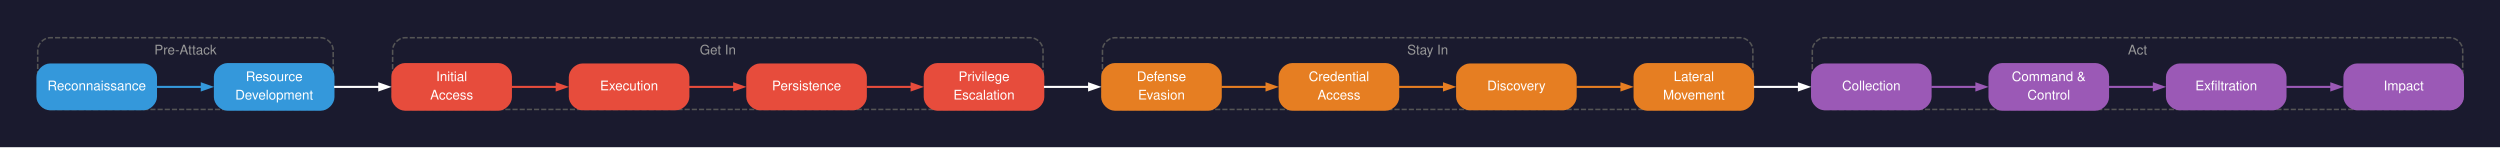
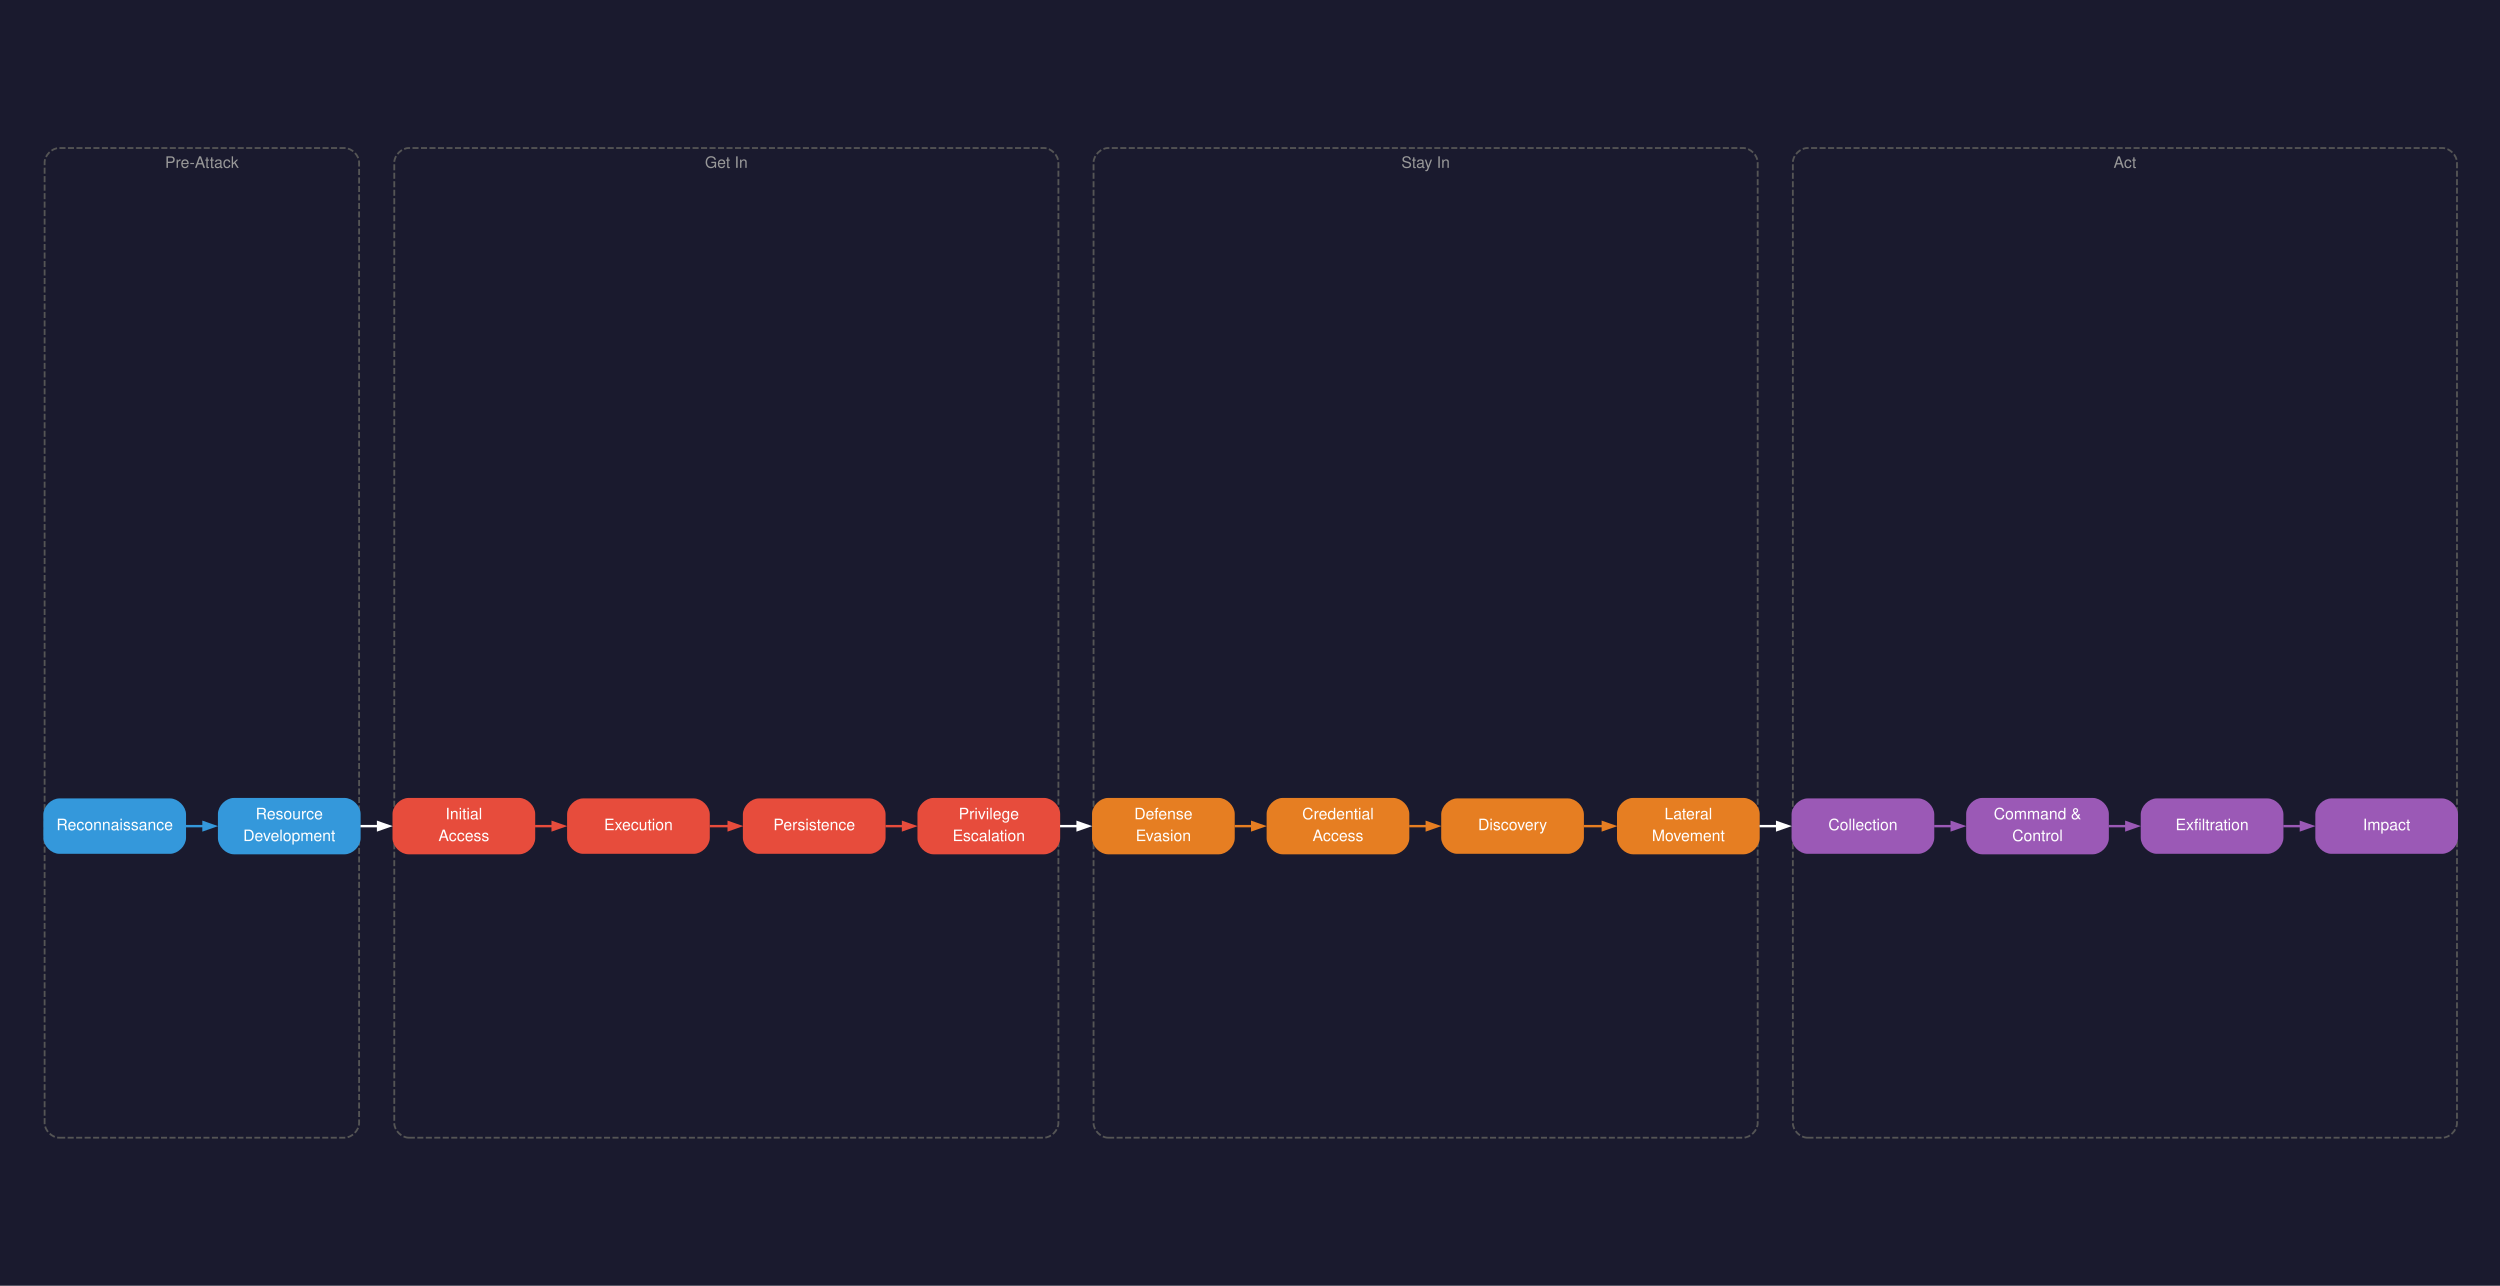
- <svg xmlns="http://www.w3.org/2000/svg" width="2440pt" height="144pt" viewBox="0.00 0.00 2440.00 144.00">
-   <g id="graph0" class="graph" transform="scale(1 1) rotate(0) translate(28.8 114.8)">
-     <polygon fill="#1a1a2e" stroke="none" points="-28.8,28.8 -28.8,-114.8 2411.6,-114.8 2411.6,28.8 -28.8,28.8" />
+ <svg xmlns="http://www.w3.org/2000/svg" width="700pt" height="360pt" viewBox="0.00 0.00 700.00 360.00">
+   <g id="graph0" class="graph" transform="scale(0.339463 0.339463) rotate(0) translate(28.8 1031.7)">
+     <polygon fill="#1a1a2e" stroke="none" points="-28.8,28.8 -28.8,-1031.7 2034.6,-1031.7 2034.6,28.8 -28.8,28.8" />
    <g id="clust1" class="cluster">
-       <path fill="#1a1a2e" stroke="#555555" stroke-width="1.5" stroke-dasharray="5,2" d="M20,-8C20,-8 284.4,-8 284.4,-8 290.4,-8 296.4,-14 296.4,-20 296.4,-20 296.4,-66 296.4,-66 296.4,-72 290.4,-78 284.4,-78 284.4,-78 20,-78 20,-78 14,-78 8,-72 8,-66 8,-66 8,-20 8,-20 8,-14 14,-8 20,-8" />
-       <text xml:space="preserve" text-anchor="middle" x="152.2" y="-61.65" font-family="Segoe UI,Helvetica,Arial,sans-serif" font-size="13.00" fill="#999999">Pre-Attack</text>
+       <path fill="#1a1a2e" stroke="#555555" stroke-width="1.5" stroke-dasharray="5,2" d="M20,-93.29C20,-93.29 255.4,-93.29 255.4,-93.29 261.4,-93.29 267.4,-99.29 267.4,-105.29 267.4,-105.29 267.4,-897.61 267.4,-897.61 267.4,-903.61 261.4,-909.61 255.4,-909.61 255.4,-909.61 20,-909.61 20,-909.61 14,-909.61 8,-903.61 8,-897.61 8,-897.61 8,-105.29 8,-105.29 8,-99.29 14,-93.29 20,-93.29" />
+       <text xml:space="preserve" text-anchor="middle" x="137.7" y="-893.26" font-family="Segoe UI,Helvetica,Arial,sans-serif" font-size="13.00" fill="#999999">Pre-Attack</text>
    </g>
    <g id="clust2" class="cluster">
-       <path fill="#1a1a2e" stroke="#555555" stroke-width="1.5" stroke-dasharray="5,2" d="M366.4,-8C366.4,-8 977.2,-8 977.2,-8 983.2,-8 989.2,-14 989.2,-20 989.2,-20 989.2,-66 989.2,-66 989.2,-72 983.2,-78 977.2,-78 977.2,-78 366.4,-78 366.4,-78 360.4,-78 354.4,-72 354.4,-66 354.4,-66 354.4,-20 354.4,-20 354.4,-14 360.4,-8 366.4,-8" />
-       <text xml:space="preserve" text-anchor="middle" x="671.8" y="-61.65" font-family="Segoe UI,Helvetica,Arial,sans-serif" font-size="13.00" fill="#999999">Get In</text>
+       <path fill="#1a1a2e" stroke="#555555" stroke-width="1.5" stroke-dasharray="5,2" d="M308.4,-93.29C308.4,-93.29 832.2,-93.29 832.2,-93.29 838.2,-93.29 844.2,-99.29 844.2,-105.29 844.2,-105.29 844.2,-897.61 844.2,-897.61 844.2,-903.61 838.2,-909.61 832.2,-909.61 832.2,-909.61 308.4,-909.61 308.4,-909.61 302.4,-909.61 296.4,-903.61 296.4,-897.61 296.4,-897.61 296.4,-105.29 296.4,-105.29 296.4,-99.29 302.4,-93.29 308.4,-93.29" />
+       <text xml:space="preserve" text-anchor="middle" x="570.3" y="-893.26" font-family="Segoe UI,Helvetica,Arial,sans-serif" font-size="13.00" fill="#999999">Get In</text>
    </g>
    <g id="clust3" class="cluster">
-       <path fill="#1a1a2e" stroke="#555555" stroke-width="1.5" stroke-dasharray="5,2" d="M1059.2,-8C1059.2,-8 1670,-8 1670,-8 1676,-8 1682,-14 1682,-20 1682,-20 1682,-66 1682,-66 1682,-72 1676,-78 1670,-78 1670,-78 1059.2,-78 1059.2,-78 1053.2,-78 1047.2,-72 1047.2,-66 1047.2,-66 1047.2,-20 1047.2,-20 1047.2,-14 1053.2,-8 1059.2,-8" />
-       <text xml:space="preserve" text-anchor="middle" x="1364.6" y="-61.65" font-family="Segoe UI,Helvetica,Arial,sans-serif" font-size="13.00" fill="#999999">Stay In</text>
+       <path fill="#1a1a2e" stroke="#555555" stroke-width="1.5" stroke-dasharray="5,2" d="M885.2,-93.29C885.2,-93.29 1409,-93.29 1409,-93.29 1415,-93.29 1421,-99.29 1421,-105.29 1421,-105.29 1421,-897.61 1421,-897.61 1421,-903.61 1415,-909.61 1409,-909.61 1409,-909.61 885.2,-909.61 885.2,-909.61 879.2,-909.61 873.2,-903.61 873.2,-897.61 873.2,-897.61 873.2,-105.29 873.2,-105.29 873.2,-99.29 879.2,-93.29 885.2,-93.29" />
+       <text xml:space="preserve" text-anchor="middle" x="1147.1" y="-893.26" font-family="Segoe UI,Helvetica,Arial,sans-serif" font-size="13.00" fill="#999999">Stay In</text>
    </g>
    <g id="clust4" class="cluster">
-       <path fill="#1a1a2e" stroke="#555555" stroke-width="1.5" stroke-dasharray="5,2" d="M1752,-8C1752,-8 2362.8,-8 2362.8,-8 2368.8,-8 2374.8,-14 2374.8,-20 2374.8,-20 2374.8,-66 2374.8,-66 2374.8,-72 2368.8,-78 2362.8,-78 2362.8,-78 1752,-78 1752,-78 1746,-78 1740,-72 1740,-66 1740,-66 1740,-20 1740,-20 1740,-14 1746,-8 1752,-8" />
-       <text xml:space="preserve" text-anchor="middle" x="2057.4" y="-61.65" font-family="Segoe UI,Helvetica,Arial,sans-serif" font-size="13.00" fill="#999999">Act</text>
+       <path fill="#1a1a2e" stroke="#555555" stroke-width="1.5" stroke-dasharray="5,2" d="M1462,-93.29C1462,-93.29 1985.8,-93.29 1985.8,-93.29 1991.8,-93.29 1997.8,-99.29 1997.8,-105.29 1997.8,-105.29 1997.8,-897.61 1997.8,-897.61 1997.8,-903.61 1991.8,-909.61 1985.8,-909.61 1985.8,-909.61 1462,-909.61 1462,-909.61 1456,-909.61 1450,-903.61 1450,-897.61 1450,-897.61 1450,-105.29 1450,-105.29 1450,-99.29 1456,-93.29 1462,-93.29" />
+       <text xml:space="preserve" text-anchor="middle" x="1723.9" y="-893.26" font-family="Segoe UI,Helvetica,Arial,sans-serif" font-size="13.00" fill="#999999">Act</text>
    </g>
    <g id="node1" class="node">
-       <path fill="#3498db" stroke="#3498db" stroke-width="2.5" d="M111.2,-51.6C111.2,-51.6 20,-51.6 20,-51.6 14,-51.6 8,-45.6 8,-39.6 8,-39.6 8,-20.4 8,-20.4 8,-14.4 14,-8.4 20,-8.4 20,-8.4 111.2,-8.4 111.2,-8.4 117.2,-8.4 123.2,-14.4 123.2,-20.4 123.2,-20.4 123.2,-39.6 123.2,-39.6 123.2,-45.6 117.2,-51.6 111.2,-51.6" />
-       <text xml:space="preserve" text-anchor="middle" x="65.6" y="-26.65" font-family="Segoe UI,Helvetica,Arial,sans-serif" font-size="13.00" fill="white">Reconnaissance</text>
+       <path fill="#3498db" stroke="#3498db" stroke-width="2.5" d="M111.4,-371.89C111.4,-371.89 20.2,-371.89 20.2,-371.89 14.2,-371.89 8.2,-365.89 8.2,-359.89 8.2,-359.89 8.2,-340.69 8.2,-340.69 8.2,-334.69 14.2,-328.69 20.2,-328.69 20.2,-328.69 111.4,-328.69 111.4,-328.69 117.4,-328.69 123.4,-334.69 123.4,-340.69 123.4,-340.69 123.4,-359.89 123.4,-359.89 123.4,-365.89 117.4,-371.89 111.4,-371.89" />
+       <text xml:space="preserve" text-anchor="middle" x="65.8" y="-346.94" font-family="Segoe UI,Helvetica,Arial,sans-serif" font-size="13.00" fill="white">Reconnaissance</text>
    </g>
    <g id="node2" class="node">
-       <path fill="#3498db" stroke="#3498db" stroke-width="2.5" d="M284.4,-52C284.4,-52 193.2,-52 193.2,-52 187.2,-52 181.2,-46 181.2,-40 181.2,-40 181.2,-20 181.2,-20 181.2,-14 187.2,-8 193.2,-8 193.2,-8 284.4,-8 284.4,-8 290.4,-8 296.4,-14 296.4,-20 296.4,-20 296.4,-40 296.4,-40 296.4,-46 290.4,-52 284.4,-52" />
-       <text xml:space="preserve" text-anchor="middle" x="238.8" y="-35.65" font-family="Segoe UI,Helvetica,Arial,sans-serif" font-size="13.00" fill="white">Resource</text>
-       <text xml:space="preserve" text-anchor="middle" x="238.8" y="-17.65" font-family="Segoe UI,Helvetica,Arial,sans-serif" font-size="13.00" fill="white">Development</text>
+       <path fill="#3498db" stroke="#3498db" stroke-width="2.5" d="M255.4,-372.29C255.4,-372.29 164.2,-372.29 164.2,-372.29 158.2,-372.29 152.2,-366.29 152.2,-360.29 152.2,-360.29 152.2,-340.29 152.2,-340.29 152.2,-334.29 158.2,-328.29 164.2,-328.29 164.2,-328.29 255.4,-328.29 255.4,-328.29 261.4,-328.29 267.4,-334.29 267.4,-340.29 267.4,-340.29 267.4,-360.29 267.4,-360.29 267.4,-366.29 261.4,-372.29 255.4,-372.29" />
+       <text xml:space="preserve" text-anchor="middle" x="209.8" y="-355.94" font-family="Segoe UI,Helvetica,Arial,sans-serif" font-size="13.00" fill="white">Resource</text>
+       <text xml:space="preserve" text-anchor="middle" x="209.8" y="-337.94" font-family="Segoe UI,Helvetica,Arial,sans-serif" font-size="13.00" fill="white">Development</text>
    </g>
    <g id="edge1" class="edge">
-       <path fill="none" stroke="#3498db" stroke-width="2" d="M124.08,-30C138.34,-30 153.77,-30 168.52,-30" />
-       <polygon fill="#3498db" stroke="#3498db" stroke-width="2" points="168.15,-33.15 177.15,-30 168.15,-26.85 168.15,-33.15" />
+       <path fill="none" stroke="#3498db" stroke-width="2" d="M124.56,-350.29C129.34,-350.29 134.21,-350.29 139.08,-350.29" />
+       <polygon fill="#3498db" stroke="#3498db" stroke-width="2" points="139.07,-353.44 148.07,-350.29 139.07,-347.14 139.07,-353.44" />
    </g>
    <g id="node3" class="node">
-       <path fill="#e74c3c" stroke="#e74c3c" stroke-width="2.5" d="M457.6,-52C457.6,-52 366.4,-52 366.4,-52 360.4,-52 354.4,-46 354.4,-40 354.4,-40 354.4,-20 354.4,-20 354.4,-14 360.4,-8 366.4,-8 366.4,-8 457.6,-8 457.6,-8 463.6,-8 469.6,-14 469.6,-20 469.6,-20 469.6,-40 469.6,-40 469.6,-46 463.6,-52 457.6,-52" />
-       <text xml:space="preserve" text-anchor="middle" x="412" y="-35.65" font-family="Segoe UI,Helvetica,Arial,sans-serif" font-size="13.00" fill="white">Initial</text>
-       <text xml:space="preserve" text-anchor="middle" x="412" y="-17.65" font-family="Segoe UI,Helvetica,Arial,sans-serif" font-size="13.00" fill="white">Access</text>
+       <path fill="#e74c3c" stroke="#e74c3c" stroke-width="2.5" d="M399.4,-372.29C399.4,-372.29 308.2,-372.29 308.2,-372.29 302.2,-372.29 296.2,-366.29 296.2,-360.29 296.2,-360.29 296.2,-340.29 296.2,-340.29 296.2,-334.29 302.2,-328.29 308.2,-328.29 308.2,-328.29 399.4,-328.29 399.4,-328.29 405.4,-328.29 411.4,-334.29 411.4,-340.29 411.4,-340.29 411.4,-360.29 411.4,-360.29 411.4,-366.29 405.4,-372.29 399.4,-372.29" />
+       <text xml:space="preserve" text-anchor="middle" x="353.8" y="-355.94" font-family="Segoe UI,Helvetica,Arial,sans-serif" font-size="13.00" fill="white">Initial</text>
+       <text xml:space="preserve" text-anchor="middle" x="353.8" y="-337.94" font-family="Segoe UI,Helvetica,Arial,sans-serif" font-size="13.00" fill="white">Access</text>
    </g>
    <g id="edge5" class="edge">
-       <path fill="none" stroke="white" stroke-width="2" d="M297.28,-30C311.54,-30 326.97,-30 341.72,-30" />
-       <polygon fill="white" stroke="white" stroke-width="2" points="341.35,-33.15 350.35,-30 341.35,-26.85 341.35,-33.15" />
+       <path fill="none" stroke="white" stroke-width="2" d="M268.56,-350.29C273.34,-350.29 278.21,-350.29 283.08,-350.29" />
+       <polygon fill="white" stroke="white" stroke-width="2" points="283.07,-353.44 292.07,-350.29 283.07,-347.14 283.07,-353.44" />
    </g>
    <g id="node4" class="node">
-       <path fill="#e74c3c" stroke="#e74c3c" stroke-width="2.5" d="M630.8,-51.6C630.8,-51.6 539.6,-51.6 539.6,-51.6 533.6,-51.6 527.6,-45.6 527.6,-39.6 527.6,-39.6 527.6,-20.4 527.6,-20.4 527.6,-14.4 533.6,-8.4 539.6,-8.4 539.6,-8.4 630.8,-8.4 630.8,-8.4 636.8,-8.4 642.8,-14.4 642.8,-20.4 642.8,-20.4 642.8,-39.6 642.8,-39.6 642.8,-45.6 636.8,-51.6 630.8,-51.6" />
-       <text xml:space="preserve" text-anchor="middle" x="585.2" y="-26.65" font-family="Segoe UI,Helvetica,Arial,sans-serif" font-size="13.00" fill="white">Execution</text>
+       <path fill="#e74c3c" stroke="#e74c3c" stroke-width="2.5" d="M543.4,-371.89C543.4,-371.89 452.2,-371.89 452.2,-371.89 446.2,-371.89 440.2,-365.89 440.2,-359.89 440.2,-359.89 440.2,-340.69 440.2,-340.69 440.2,-334.69 446.2,-328.69 452.2,-328.69 452.2,-328.69 543.4,-328.69 543.4,-328.69 549.4,-328.69 555.4,-334.69 555.4,-340.69 555.4,-340.69 555.4,-359.89 555.4,-359.89 555.4,-365.89 549.4,-371.89 543.4,-371.89" />
+       <text xml:space="preserve" text-anchor="middle" x="497.8" y="-346.94" font-family="Segoe UI,Helvetica,Arial,sans-serif" font-size="13.00" fill="white">Execution</text>
    </g>
    <g id="edge2" class="edge">
-       <path fill="none" stroke="#e74c3c" stroke-width="2" d="M470.48,-30C484.74,-30 500.17,-30 514.92,-30" />
-       <polygon fill="#e74c3c" stroke="#e74c3c" stroke-width="2" points="514.55,-33.15 523.55,-30 514.55,-26.85 514.55,-33.15" />
+       <path fill="none" stroke="#e74c3c" stroke-width="2" d="M412.56,-350.29C417.34,-350.29 422.21,-350.29 427.08,-350.29" />
+       <polygon fill="#e74c3c" stroke="#e74c3c" stroke-width="2" points="427.07,-353.44 436.07,-350.29 427.07,-347.14 427.07,-353.44" />
    </g>
    <g id="node5" class="node">
-       <path fill="#e74c3c" stroke="#e74c3c" stroke-width="2.5" d="M804,-51.6C804,-51.6 712.8,-51.6 712.8,-51.6 706.8,-51.6 700.8,-45.6 700.8,-39.6 700.8,-39.6 700.8,-20.4 700.8,-20.4 700.8,-14.4 706.8,-8.4 712.8,-8.4 712.8,-8.4 804,-8.4 804,-8.4 810,-8.4 816,-14.4 816,-20.4 816,-20.4 816,-39.6 816,-39.6 816,-45.6 810,-51.6 804,-51.6" />
-       <text xml:space="preserve" text-anchor="middle" x="758.4" y="-26.65" font-family="Segoe UI,Helvetica,Arial,sans-serif" font-size="13.00" fill="white">Persistence</text>
+       <path fill="#e74c3c" stroke="#e74c3c" stroke-width="2.5" d="M688.4,-371.89C688.4,-371.89 597.2,-371.89 597.2,-371.89 591.2,-371.89 585.2,-365.89 585.2,-359.89 585.2,-359.89 585.2,-340.69 585.2,-340.69 585.2,-334.69 591.2,-328.69 597.2,-328.69 597.2,-328.69 688.4,-328.69 688.4,-328.69 694.4,-328.69 700.4,-334.69 700.4,-340.69 700.4,-340.69 700.4,-359.89 700.4,-359.89 700.4,-365.89 694.4,-371.89 688.4,-371.89" />
+       <text xml:space="preserve" text-anchor="middle" x="642.8" y="-346.94" font-family="Segoe UI,Helvetica,Arial,sans-serif" font-size="13.00" fill="white">Persistence</text>
    </g>
    <g id="edge3" class="edge">
-       <path fill="none" stroke="#e74c3c" stroke-width="2" d="M643.68,-30C657.94,-30 673.37,-30 688.12,-30" />
-       <polygon fill="#e74c3c" stroke="#e74c3c" stroke-width="2" points="687.75,-33.15 696.75,-30 687.75,-26.85 687.75,-33.15" />
+       <path fill="none" stroke="#e74c3c" stroke-width="2" d="M556.55,-350.29C561.84,-350.29 567.23,-350.29 572.61,-350.29" />
+       <polygon fill="#e74c3c" stroke="#e74c3c" stroke-width="2" points="572.27,-353.44 581.27,-350.29 572.27,-347.14 572.27,-353.44" />
    </g>
    <g id="node6" class="node">
-       <path fill="#e74c3c" stroke="#e74c3c" stroke-width="2.5" d="M977.2,-52C977.2,-52 886,-52 886,-52 880,-52 874,-46 874,-40 874,-40 874,-20 874,-20 874,-14 880,-8 886,-8 886,-8 977.2,-8 977.2,-8 983.2,-8 989.2,-14 989.2,-20 989.2,-20 989.2,-40 989.2,-40 989.2,-46 983.2,-52 977.2,-52" />
-       <text xml:space="preserve" text-anchor="middle" x="931.6" y="-35.65" font-family="Segoe UI,Helvetica,Arial,sans-serif" font-size="13.00" fill="white">Privilege</text>
-       <text xml:space="preserve" text-anchor="middle" x="931.6" y="-17.65" font-family="Segoe UI,Helvetica,Arial,sans-serif" font-size="13.00" fill="white">Escalation</text>
+       <path fill="#e74c3c" stroke="#e74c3c" stroke-width="2.5" d="M832.4,-372.29C832.4,-372.29 741.2,-372.29 741.2,-372.29 735.2,-372.29 729.2,-366.29 729.2,-360.29 729.2,-360.29 729.2,-340.29 729.2,-340.29 729.2,-334.29 735.2,-328.29 741.2,-328.29 741.2,-328.29 832.4,-328.29 832.4,-328.29 838.4,-328.29 844.4,-334.29 844.4,-340.29 844.4,-340.29 844.4,-360.29 844.4,-360.29 844.4,-366.29 838.4,-372.29 832.4,-372.29" />
+       <text xml:space="preserve" text-anchor="middle" x="786.8" y="-355.94" font-family="Segoe UI,Helvetica,Arial,sans-serif" font-size="13.00" fill="white">Privilege</text>
+       <text xml:space="preserve" text-anchor="middle" x="786.8" y="-337.94" font-family="Segoe UI,Helvetica,Arial,sans-serif" font-size="13.00" fill="white">Escalation</text>
    </g>
    <g id="edge4" class="edge">
-       <path fill="none" stroke="#e74c3c" stroke-width="2" d="M816.88,-30C831.14,-30 846.57,-30 861.32,-30" />
-       <polygon fill="#e74c3c" stroke="#e74c3c" stroke-width="2" points="860.95,-33.15 869.95,-30 860.95,-26.85 860.95,-33.15" />
+       <path fill="none" stroke="#e74c3c" stroke-width="2" d="M701.56,-350.29C706.34,-350.29 711.21,-350.29 716.08,-350.29" />
+       <polygon fill="#e74c3c" stroke="#e74c3c" stroke-width="2" points="716.07,-353.44 725.07,-350.29 716.07,-347.14 716.07,-353.44" />
    </g>
    <g id="node7" class="node">
-       <path fill="#e67e22" stroke="#e67e22" stroke-width="2.5" d="M1150.4,-52C1150.4,-52 1059.2,-52 1059.2,-52 1053.2,-52 1047.2,-46 1047.2,-40 1047.2,-40 1047.2,-20 1047.2,-20 1047.2,-14 1053.2,-8 1059.2,-8 1059.2,-8 1150.4,-8 1150.4,-8 1156.4,-8 1162.4,-14 1162.4,-20 1162.4,-20 1162.4,-40 1162.4,-40 1162.4,-46 1156.4,-52 1150.4,-52" />
-       <text xml:space="preserve" text-anchor="middle" x="1104.8" y="-35.65" font-family="Segoe UI,Helvetica,Arial,sans-serif" font-size="13.00" fill="white">Defense</text>
-       <text xml:space="preserve" text-anchor="middle" x="1104.8" y="-17.65" font-family="Segoe UI,Helvetica,Arial,sans-serif" font-size="13.00" fill="white">Evasion</text>
+       <path fill="#e67e22" stroke="#e67e22" stroke-width="2.5" d="M976.4,-372.29C976.4,-372.29 885.2,-372.29 885.2,-372.29 879.2,-372.29 873.2,-366.29 873.2,-360.29 873.2,-360.29 873.2,-340.29 873.2,-340.29 873.2,-334.29 879.2,-328.29 885.2,-328.29 885.2,-328.29 976.4,-328.29 976.4,-328.29 982.4,-328.29 988.4,-334.29 988.4,-340.29 988.4,-340.29 988.4,-360.29 988.4,-360.29 988.4,-366.29 982.4,-372.29 976.4,-372.29" />
+       <text xml:space="preserve" text-anchor="middle" x="930.8" y="-355.94" font-family="Segoe UI,Helvetica,Arial,sans-serif" font-size="13.00" fill="white">Defense</text>
+       <text xml:space="preserve" text-anchor="middle" x="930.8" y="-337.94" font-family="Segoe UI,Helvetica,Arial,sans-serif" font-size="13.00" fill="white">Evasion</text>
    </g>
    <g id="edge9" class="edge">
-       <path fill="none" stroke="white" stroke-width="2" d="M990.08,-30C1004.34,-30 1019.77,-30 1034.52,-30" />
-       <polygon fill="white" stroke="white" stroke-width="2" points="1034.15,-33.15 1043.15,-30 1034.15,-26.85 1034.15,-33.15" />
+       <path fill="none" stroke="white" stroke-width="2" d="M845.56,-350.29C850.34,-350.29 855.21,-350.29 860.08,-350.29" />
+       <polygon fill="white" stroke="white" stroke-width="2" points="860.07,-353.44 869.07,-350.29 860.07,-347.14 860.07,-353.44" />
    </g>
    <g id="node8" class="node">
-       <path fill="#e67e22" stroke="#e67e22" stroke-width="2.5" d="M1323.6,-52C1323.6,-52 1232.4,-52 1232.4,-52 1226.4,-52 1220.4,-46 1220.4,-40 1220.4,-40 1220.4,-20 1220.4,-20 1220.4,-14 1226.4,-8 1232.4,-8 1232.4,-8 1323.6,-8 1323.6,-8 1329.6,-8 1335.6,-14 1335.6,-20 1335.6,-20 1335.6,-40 1335.6,-40 1335.6,-46 1329.6,-52 1323.6,-52" />
-       <text xml:space="preserve" text-anchor="middle" x="1278" y="-35.65" font-family="Segoe UI,Helvetica,Arial,sans-serif" font-size="13.00" fill="white">Credential</text>
-       <text xml:space="preserve" text-anchor="middle" x="1278" y="-17.65" font-family="Segoe UI,Helvetica,Arial,sans-serif" font-size="13.00" fill="white">Access</text>
+       <path fill="#e67e22" stroke="#e67e22" stroke-width="2.5" d="M1120.4,-372.29C1120.4,-372.29 1029.2,-372.29 1029.2,-372.29 1023.2,-372.29 1017.2,-366.29 1017.2,-360.29 1017.2,-360.29 1017.2,-340.29 1017.2,-340.29 1017.2,-334.29 1023.2,-328.29 1029.2,-328.29 1029.2,-328.29 1120.4,-328.29 1120.4,-328.29 1126.4,-328.29 1132.4,-334.29 1132.4,-340.29 1132.4,-340.29 1132.4,-360.29 1132.4,-360.29 1132.4,-366.29 1126.4,-372.29 1120.4,-372.29" />
+       <text xml:space="preserve" text-anchor="middle" x="1074.8" y="-355.94" font-family="Segoe UI,Helvetica,Arial,sans-serif" font-size="13.00" fill="white">Credential</text>
+       <text xml:space="preserve" text-anchor="middle" x="1074.8" y="-337.94" font-family="Segoe UI,Helvetica,Arial,sans-serif" font-size="13.00" fill="white">Access</text>
    </g>
    <g id="edge6" class="edge">
-       <path fill="none" stroke="#e67e22" stroke-width="2" d="M1163.28,-30C1177.54,-30 1192.97,-30 1207.72,-30" />
-       <polygon fill="#e67e22" stroke="#e67e22" stroke-width="2" points="1207.35,-33.15 1216.35,-30 1207.35,-26.85 1207.35,-33.15" />
+       <path fill="none" stroke="#e67e22" stroke-width="2" d="M989.56,-350.29C994.34,-350.29 999.21,-350.29 1004.08,-350.29" />
+       <polygon fill="#e67e22" stroke="#e67e22" stroke-width="2" points="1004.07,-353.44 1013.07,-350.29 1004.07,-347.14 1004.07,-353.44" />
    </g>
    <g id="node9" class="node">
-       <path fill="#e67e22" stroke="#e67e22" stroke-width="2.5" d="M1496.8,-51.6C1496.8,-51.6 1405.6,-51.6 1405.6,-51.6 1399.6,-51.6 1393.6,-45.6 1393.6,-39.6 1393.6,-39.6 1393.6,-20.4 1393.6,-20.4 1393.6,-14.4 1399.6,-8.4 1405.6,-8.4 1405.6,-8.4 1496.8,-8.4 1496.8,-8.4 1502.8,-8.4 1508.8,-14.4 1508.8,-20.4 1508.8,-20.4 1508.8,-39.6 1508.8,-39.6 1508.8,-45.6 1502.8,-51.6 1496.8,-51.6" />
-       <text xml:space="preserve" text-anchor="middle" x="1451.2" y="-26.65" font-family="Segoe UI,Helvetica,Arial,sans-serif" font-size="13.00" fill="white">Discovery</text>
+       <path fill="#e67e22" stroke="#e67e22" stroke-width="2.5" d="M1264.4,-371.89C1264.4,-371.89 1173.2,-371.89 1173.2,-371.89 1167.2,-371.89 1161.2,-365.89 1161.2,-359.89 1161.2,-359.89 1161.2,-340.69 1161.2,-340.69 1161.2,-334.69 1167.2,-328.69 1173.2,-328.69 1173.2,-328.69 1264.4,-328.69 1264.4,-328.69 1270.4,-328.69 1276.4,-334.69 1276.4,-340.69 1276.4,-340.69 1276.4,-359.89 1276.4,-359.89 1276.4,-365.89 1270.4,-371.89 1264.4,-371.89" />
+       <text xml:space="preserve" text-anchor="middle" x="1218.8" y="-346.94" font-family="Segoe UI,Helvetica,Arial,sans-serif" font-size="13.00" fill="white">Discovery</text>
    </g>
    <g id="edge7" class="edge">
-       <path fill="none" stroke="#e67e22" stroke-width="2" d="M1336.48,-30C1350.74,-30 1366.17,-30 1380.92,-30" />
-       <polygon fill="#e67e22" stroke="#e67e22" stroke-width="2" points="1380.55,-33.15 1389.55,-30 1380.55,-26.85 1380.55,-33.15" />
+       <path fill="none" stroke="#e67e22" stroke-width="2" d="M1133.56,-350.29C1138.34,-350.29 1143.21,-350.29 1148.08,-350.29" />
+       <polygon fill="#e67e22" stroke="#e67e22" stroke-width="2" points="1148.07,-353.44 1157.07,-350.29 1148.07,-347.14 1148.07,-353.44" />
    </g>
    <g id="node10" class="node">
-       <path fill="#e67e22" stroke="#e67e22" stroke-width="2.5" d="M1670,-52C1670,-52 1578.8,-52 1578.8,-52 1572.8,-52 1566.8,-46 1566.8,-40 1566.8,-40 1566.8,-20 1566.8,-20 1566.8,-14 1572.8,-8 1578.8,-8 1578.8,-8 1670,-8 1670,-8 1676,-8 1682,-14 1682,-20 1682,-20 1682,-40 1682,-40 1682,-46 1676,-52 1670,-52" />
-       <text xml:space="preserve" text-anchor="middle" x="1624.4" y="-35.65" font-family="Segoe UI,Helvetica,Arial,sans-serif" font-size="13.00" fill="white">Lateral</text>
-       <text xml:space="preserve" text-anchor="middle" x="1624.4" y="-17.65" font-family="Segoe UI,Helvetica,Arial,sans-serif" font-size="13.00" fill="white">Movement</text>
+       <path fill="#e67e22" stroke="#e67e22" stroke-width="2.5" d="M1409.4,-372.29C1409.4,-372.29 1318.2,-372.29 1318.2,-372.29 1312.2,-372.29 1306.2,-366.29 1306.2,-360.29 1306.2,-360.29 1306.2,-340.29 1306.2,-340.29 1306.2,-334.29 1312.2,-328.29 1318.2,-328.29 1318.2,-328.29 1409.4,-328.29 1409.4,-328.29 1415.4,-328.29 1421.4,-334.29 1421.4,-340.29 1421.4,-340.29 1421.4,-360.29 1421.4,-360.29 1421.4,-366.29 1415.4,-372.29 1409.4,-372.29" />
+       <text xml:space="preserve" text-anchor="middle" x="1363.8" y="-355.94" font-family="Segoe UI,Helvetica,Arial,sans-serif" font-size="13.00" fill="white">Lateral</text>
+       <text xml:space="preserve" text-anchor="middle" x="1363.8" y="-337.94" font-family="Segoe UI,Helvetica,Arial,sans-serif" font-size="13.00" fill="white">Movement</text>
    </g>
    <g id="edge8" class="edge">
-       <path fill="none" stroke="#e67e22" stroke-width="2" d="M1509.68,-30C1523.94,-30 1539.37,-30 1554.12,-30" />
-       <polygon fill="#e67e22" stroke="#e67e22" stroke-width="2" points="1553.75,-33.15 1562.75,-30 1553.75,-26.85 1553.75,-33.15" />
+       <path fill="none" stroke="#e67e22" stroke-width="2" d="M1277.55,-350.29C1282.84,-350.29 1288.23,-350.29 1293.61,-350.29" />
+       <polygon fill="#e67e22" stroke="#e67e22" stroke-width="2" points="1293.27,-353.44 1302.27,-350.29 1293.27,-347.14 1293.27,-353.44" />
    </g>
    <g id="node11" class="node">
-       <path fill="#9b59b6" stroke="#9b59b6" stroke-width="2.5" d="M1843.2,-51.6C1843.2,-51.6 1752,-51.6 1752,-51.6 1746,-51.6 1740,-45.6 1740,-39.6 1740,-39.6 1740,-20.4 1740,-20.4 1740,-14.4 1746,-8.4 1752,-8.4 1752,-8.4 1843.2,-8.4 1843.2,-8.4 1849.2,-8.4 1855.2,-14.4 1855.2,-20.4 1855.2,-20.4 1855.2,-39.6 1855.2,-39.6 1855.2,-45.6 1849.2,-51.6 1843.2,-51.6" />
-       <text xml:space="preserve" text-anchor="middle" x="1797.6" y="-26.65" font-family="Segoe UI,Helvetica,Arial,sans-serif" font-size="13.00" fill="white">Collection</text>
+       <path fill="#9b59b6" stroke="#9b59b6" stroke-width="2.5" d="M1553.4,-371.89C1553.4,-371.89 1462.2,-371.89 1462.2,-371.89 1456.2,-371.89 1450.2,-365.89 1450.2,-359.89 1450.2,-359.89 1450.2,-340.69 1450.2,-340.69 1450.2,-334.69 1456.2,-328.69 1462.2,-328.69 1462.2,-328.69 1553.4,-328.69 1553.4,-328.69 1559.4,-328.69 1565.4,-334.69 1565.4,-340.69 1565.4,-340.69 1565.4,-359.89 1565.4,-359.89 1565.4,-365.89 1559.4,-371.89 1553.4,-371.89" />
+       <text xml:space="preserve" text-anchor="middle" x="1507.8" y="-346.94" font-family="Segoe UI,Helvetica,Arial,sans-serif" font-size="13.00" fill="white">Collection</text>
    </g>
    <g id="edge13" class="edge">
-       <path fill="none" stroke="white" stroke-width="2" d="M1682.88,-30C1697.14,-30 1712.57,-30 1727.32,-30" />
-       <polygon fill="white" stroke="white" stroke-width="2" points="1726.95,-33.15 1735.95,-30 1726.95,-26.85 1726.95,-33.15" />
+       <path fill="none" stroke="white" stroke-width="2" d="M1422.56,-350.29C1427.34,-350.29 1432.21,-350.29 1437.08,-350.29" />
+       <polygon fill="white" stroke="white" stroke-width="2" points="1437.07,-353.44 1446.07,-350.29 1437.07,-347.14 1437.07,-353.44" />
    </g>
    <g id="node12" class="node">
-       <path fill="#9b59b6" stroke="#9b59b6" stroke-width="2.5" d="M2016.4,-52C2016.4,-52 1925.2,-52 1925.2,-52 1919.2,-52 1913.2,-46 1913.2,-40 1913.2,-40 1913.2,-20 1913.2,-20 1913.2,-14 1919.2,-8 1925.2,-8 1925.2,-8 2016.4,-8 2016.4,-8 2022.4,-8 2028.4,-14 2028.4,-20 2028.4,-20 2028.4,-40 2028.4,-40 2028.4,-46 2022.4,-52 2016.4,-52" />
-       <text xml:space="preserve" text-anchor="middle" x="1970.8" y="-35.65" font-family="Segoe UI,Helvetica,Arial,sans-serif" font-size="13.00" fill="white">Command &amp;</text>
-       <text xml:space="preserve" text-anchor="middle" x="1970.8" y="-17.65" font-family="Segoe UI,Helvetica,Arial,sans-serif" font-size="13.00" fill="white">Control</text>
+       <path fill="#9b59b6" stroke="#9b59b6" stroke-width="2.5" d="M1697.4,-372.29C1697.4,-372.29 1606.2,-372.29 1606.2,-372.29 1600.2,-372.29 1594.2,-366.29 1594.2,-360.29 1594.2,-360.29 1594.2,-340.29 1594.2,-340.29 1594.2,-334.29 1600.2,-328.29 1606.2,-328.29 1606.2,-328.29 1697.4,-328.29 1697.4,-328.29 1703.4,-328.29 1709.4,-334.29 1709.4,-340.29 1709.4,-340.29 1709.4,-360.29 1709.4,-360.29 1709.4,-366.29 1703.4,-372.29 1697.4,-372.29" />
+       <text xml:space="preserve" text-anchor="middle" x="1651.8" y="-355.94" font-family="Segoe UI,Helvetica,Arial,sans-serif" font-size="13.00" fill="white">Command &amp;</text>
+       <text xml:space="preserve" text-anchor="middle" x="1651.8" y="-337.94" font-family="Segoe UI,Helvetica,Arial,sans-serif" font-size="13.00" fill="white">Control</text>
    </g>
    <g id="edge10" class="edge">
-       <path fill="none" stroke="#9b59b6" stroke-width="2" d="M1856.08,-30C1870.34,-30 1885.77,-30 1900.52,-30" />
-       <polygon fill="#9b59b6" stroke="#9b59b6" stroke-width="2" points="1900.15,-33.15 1909.15,-30 1900.15,-26.85 1900.15,-33.15" />
+       <path fill="none" stroke="#9b59b6" stroke-width="2" d="M1566.56,-350.29C1571.34,-350.29 1576.21,-350.29 1581.08,-350.29" />
+       <polygon fill="#9b59b6" stroke="#9b59b6" stroke-width="2" points="1581.07,-353.44 1590.07,-350.29 1581.07,-347.14 1581.07,-353.44" />
    </g>
    <g id="node13" class="node">
-       <path fill="#9b59b6" stroke="#9b59b6" stroke-width="2.5" d="M2189.6,-51.6C2189.6,-51.6 2098.4,-51.6 2098.4,-51.6 2092.4,-51.6 2086.4,-45.6 2086.4,-39.6 2086.4,-39.6 2086.4,-20.4 2086.4,-20.4 2086.4,-14.4 2092.4,-8.4 2098.4,-8.4 2098.4,-8.4 2189.6,-8.4 2189.6,-8.4 2195.6,-8.4 2201.6,-14.4 2201.6,-20.4 2201.6,-20.4 2201.6,-39.6 2201.6,-39.6 2201.6,-45.6 2195.6,-51.6 2189.6,-51.6" />
-       <text xml:space="preserve" text-anchor="middle" x="2144" y="-26.65" font-family="Segoe UI,Helvetica,Arial,sans-serif" font-size="13.00" fill="white">Exfiltration</text>
+       <path fill="#9b59b6" stroke="#9b59b6" stroke-width="2.5" d="M1841.4,-371.89C1841.4,-371.89 1750.2,-371.89 1750.2,-371.89 1744.2,-371.89 1738.2,-365.89 1738.2,-359.89 1738.2,-359.89 1738.2,-340.69 1738.2,-340.69 1738.2,-334.69 1744.2,-328.69 1750.2,-328.69 1750.2,-328.69 1841.4,-328.69 1841.4,-328.69 1847.4,-328.69 1853.4,-334.69 1853.4,-340.69 1853.4,-340.69 1853.4,-359.89 1853.4,-359.89 1853.4,-365.89 1847.4,-371.89 1841.4,-371.89" />
+       <text xml:space="preserve" text-anchor="middle" x="1795.8" y="-346.94" font-family="Segoe UI,Helvetica,Arial,sans-serif" font-size="13.00" fill="white">Exfiltration</text>
    </g>
    <g id="edge11" class="edge">
-       <path fill="none" stroke="#9b59b6" stroke-width="2" d="M2029.28,-30C2043.54,-30 2058.97,-30 2073.72,-30" />
-       <polygon fill="#9b59b6" stroke="#9b59b6" stroke-width="2" points="2073.35,-33.15 2082.35,-30 2073.35,-26.85 2073.35,-33.15" />
+       <path fill="none" stroke="#9b59b6" stroke-width="2" d="M1710.56,-350.29C1715.34,-350.29 1720.21,-350.29 1725.08,-350.29" />
+       <polygon fill="#9b59b6" stroke="#9b59b6" stroke-width="2" points="1725.07,-353.44 1734.07,-350.29 1725.07,-347.14 1725.07,-353.44" />
    </g>
    <g id="node14" class="node">
-       <path fill="#9b59b6" stroke="#9b59b6" stroke-width="2.5" d="M2362.8,-51.6C2362.8,-51.6 2271.6,-51.6 2271.6,-51.6 2265.6,-51.6 2259.6,-45.6 2259.6,-39.6 2259.6,-39.6 2259.6,-20.4 2259.6,-20.4 2259.6,-14.4 2265.6,-8.4 2271.6,-8.4 2271.6,-8.4 2362.8,-8.4 2362.8,-8.4 2368.8,-8.4 2374.8,-14.4 2374.8,-20.4 2374.8,-20.4 2374.8,-39.6 2374.8,-39.6 2374.8,-45.6 2368.8,-51.6 2362.8,-51.6" />
-       <text xml:space="preserve" text-anchor="middle" x="2317.2" y="-26.65" font-family="Segoe UI,Helvetica,Arial,sans-serif" font-size="13.00" fill="white">Impact</text>
+       <path fill="#9b59b6" stroke="#9b59b6" stroke-width="2.5" d="M1985.4,-371.89C1985.4,-371.89 1894.2,-371.89 1894.2,-371.89 1888.2,-371.89 1882.2,-365.89 1882.2,-359.89 1882.2,-359.89 1882.2,-340.69 1882.2,-340.69 1882.2,-334.69 1888.2,-328.69 1894.2,-328.69 1894.2,-328.69 1985.4,-328.69 1985.4,-328.69 1991.4,-328.69 1997.4,-334.69 1997.4,-340.69 1997.4,-340.69 1997.4,-359.89 1997.4,-359.89 1997.4,-365.89 1991.4,-371.89 1985.4,-371.89" />
+       <text xml:space="preserve" text-anchor="middle" x="1939.8" y="-346.94" font-family="Segoe UI,Helvetica,Arial,sans-serif" font-size="13.00" fill="white">Impact</text>
    </g>
    <g id="edge12" class="edge">
-       <path fill="none" stroke="#9b59b6" stroke-width="2" d="M2202.48,-30C2216.74,-30 2232.17,-30 2246.92,-30" />
-       <polygon fill="#9b59b6" stroke="#9b59b6" stroke-width="2" points="2246.55,-33.15 2255.55,-30 2246.55,-26.85 2246.55,-33.15" />
+       <path fill="none" stroke="#9b59b6" stroke-width="2" d="M1854.56,-350.29C1859.34,-350.29 1864.21,-350.29 1869.08,-350.29" />
+       <polygon fill="#9b59b6" stroke="#9b59b6" stroke-width="2" points="1869.07,-353.44 1878.07,-350.29 1869.07,-347.14 1869.07,-353.44" />
    </g>
  </g>
</svg>
